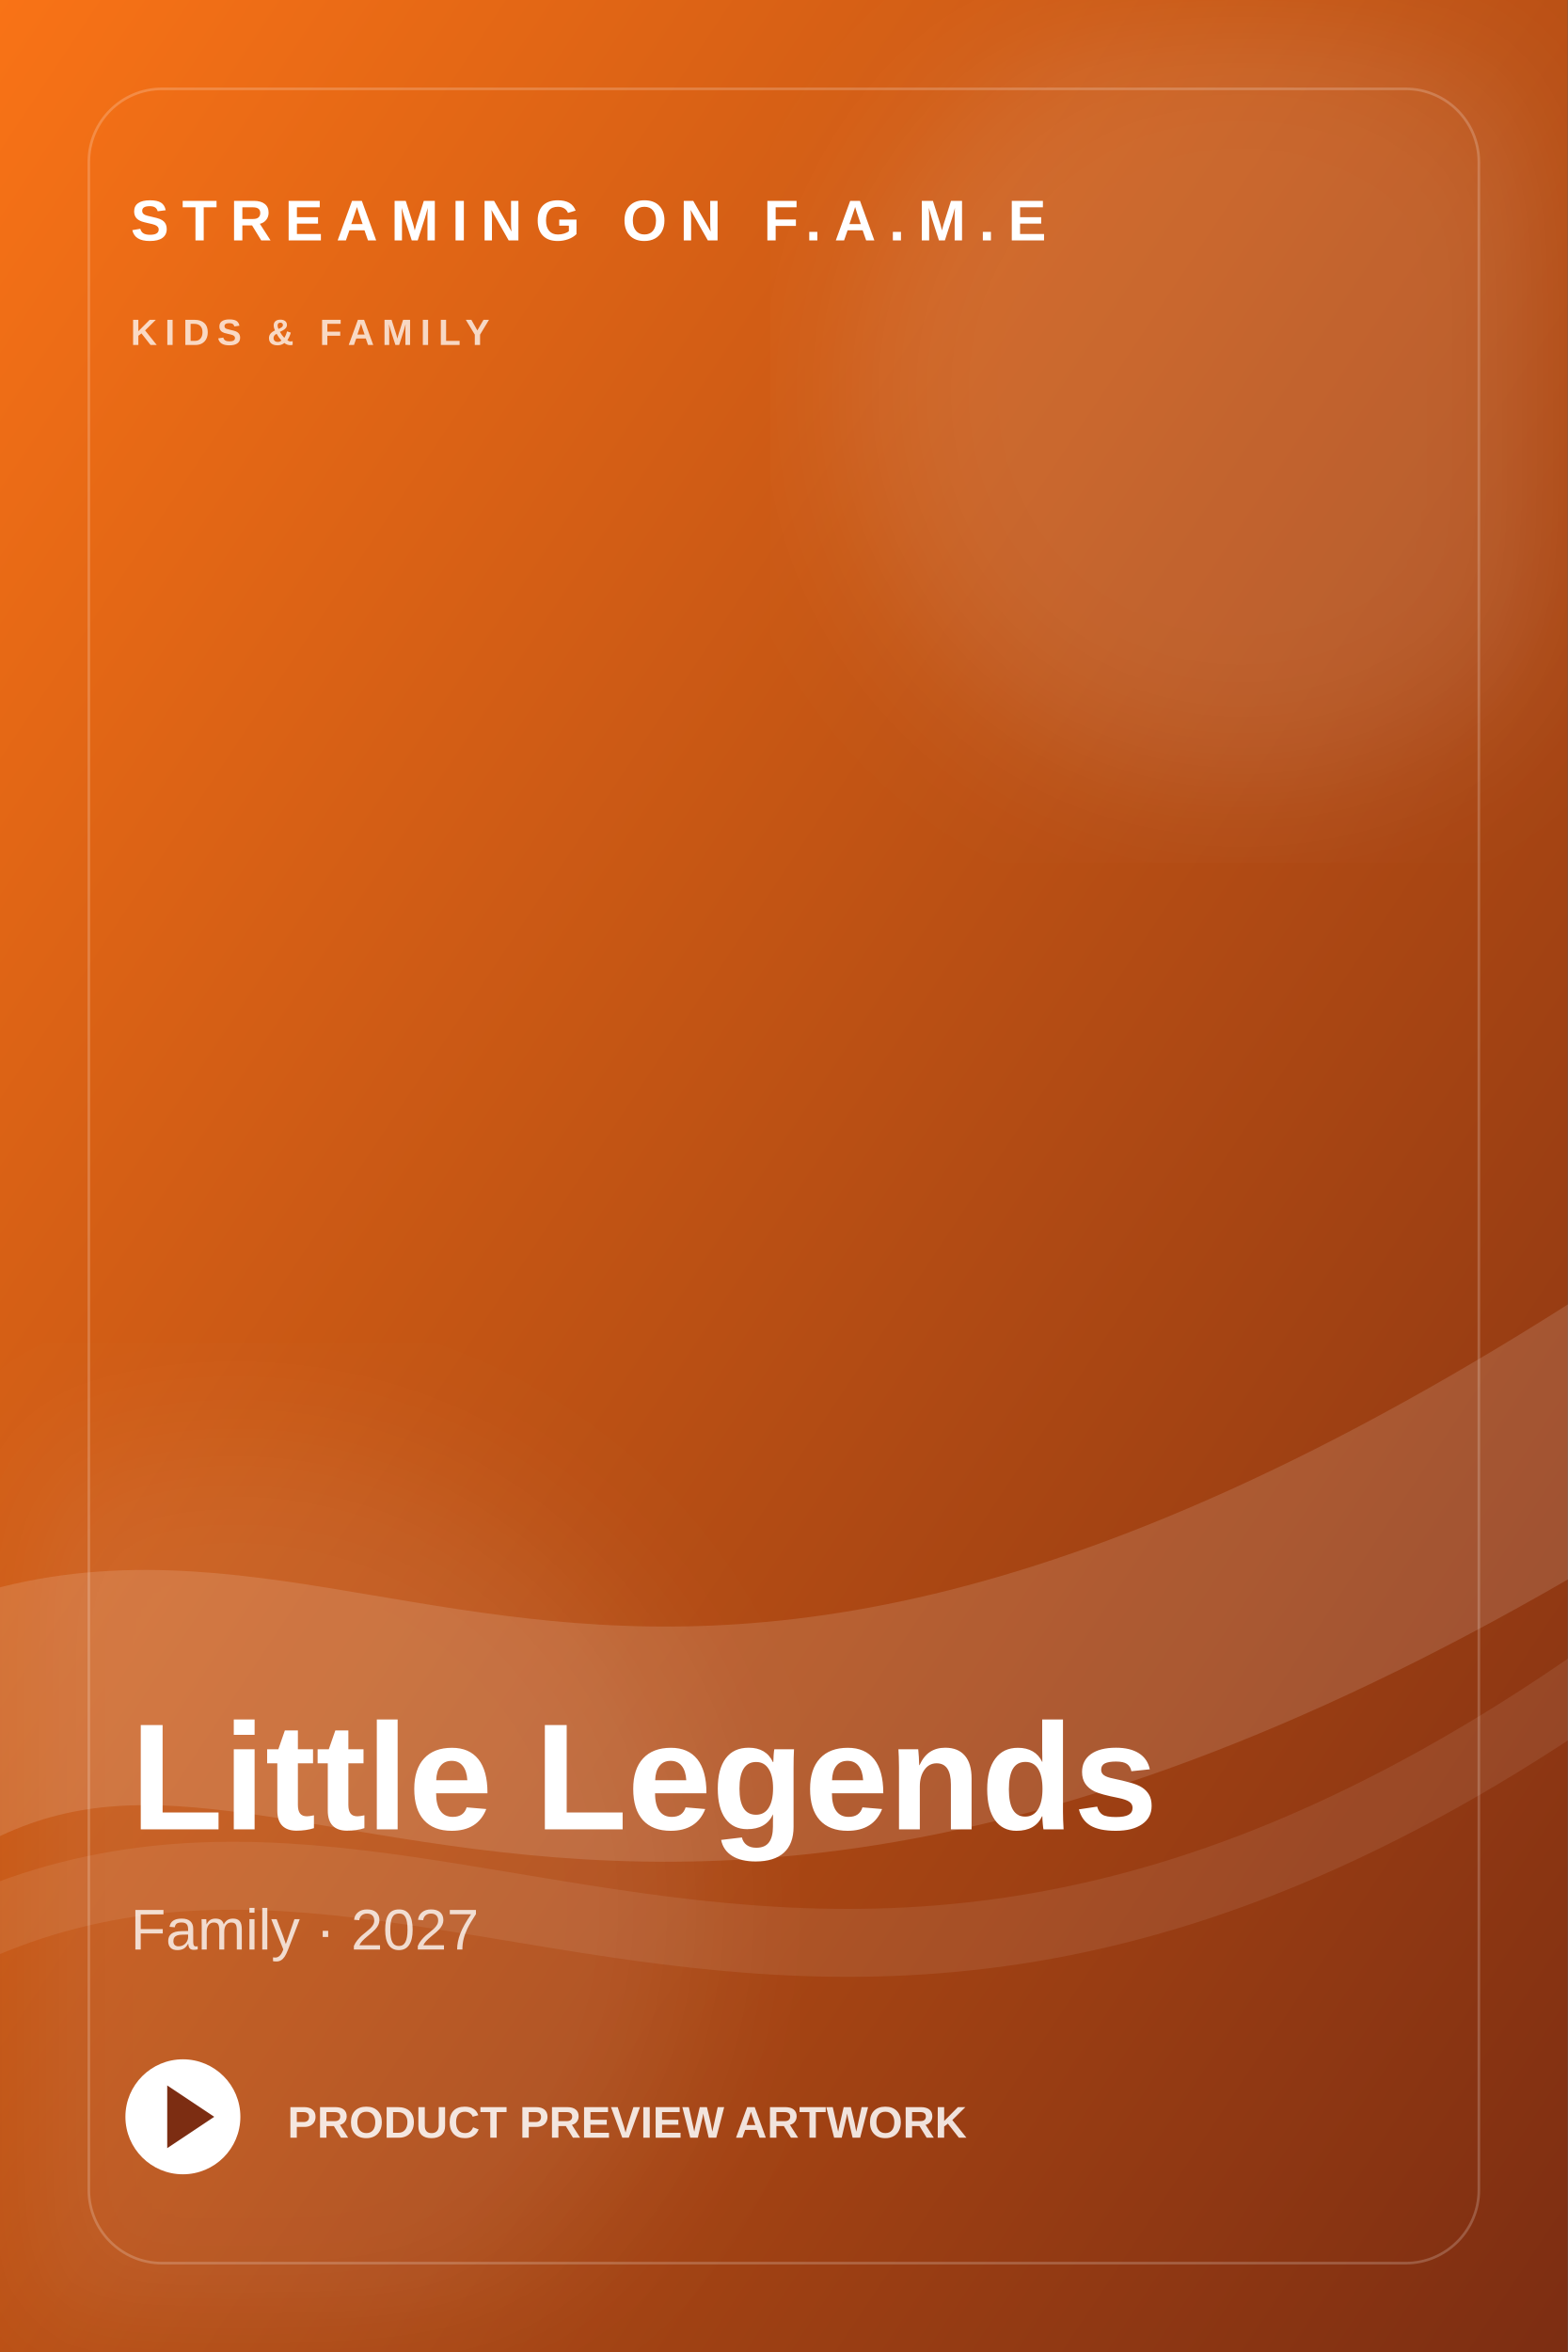
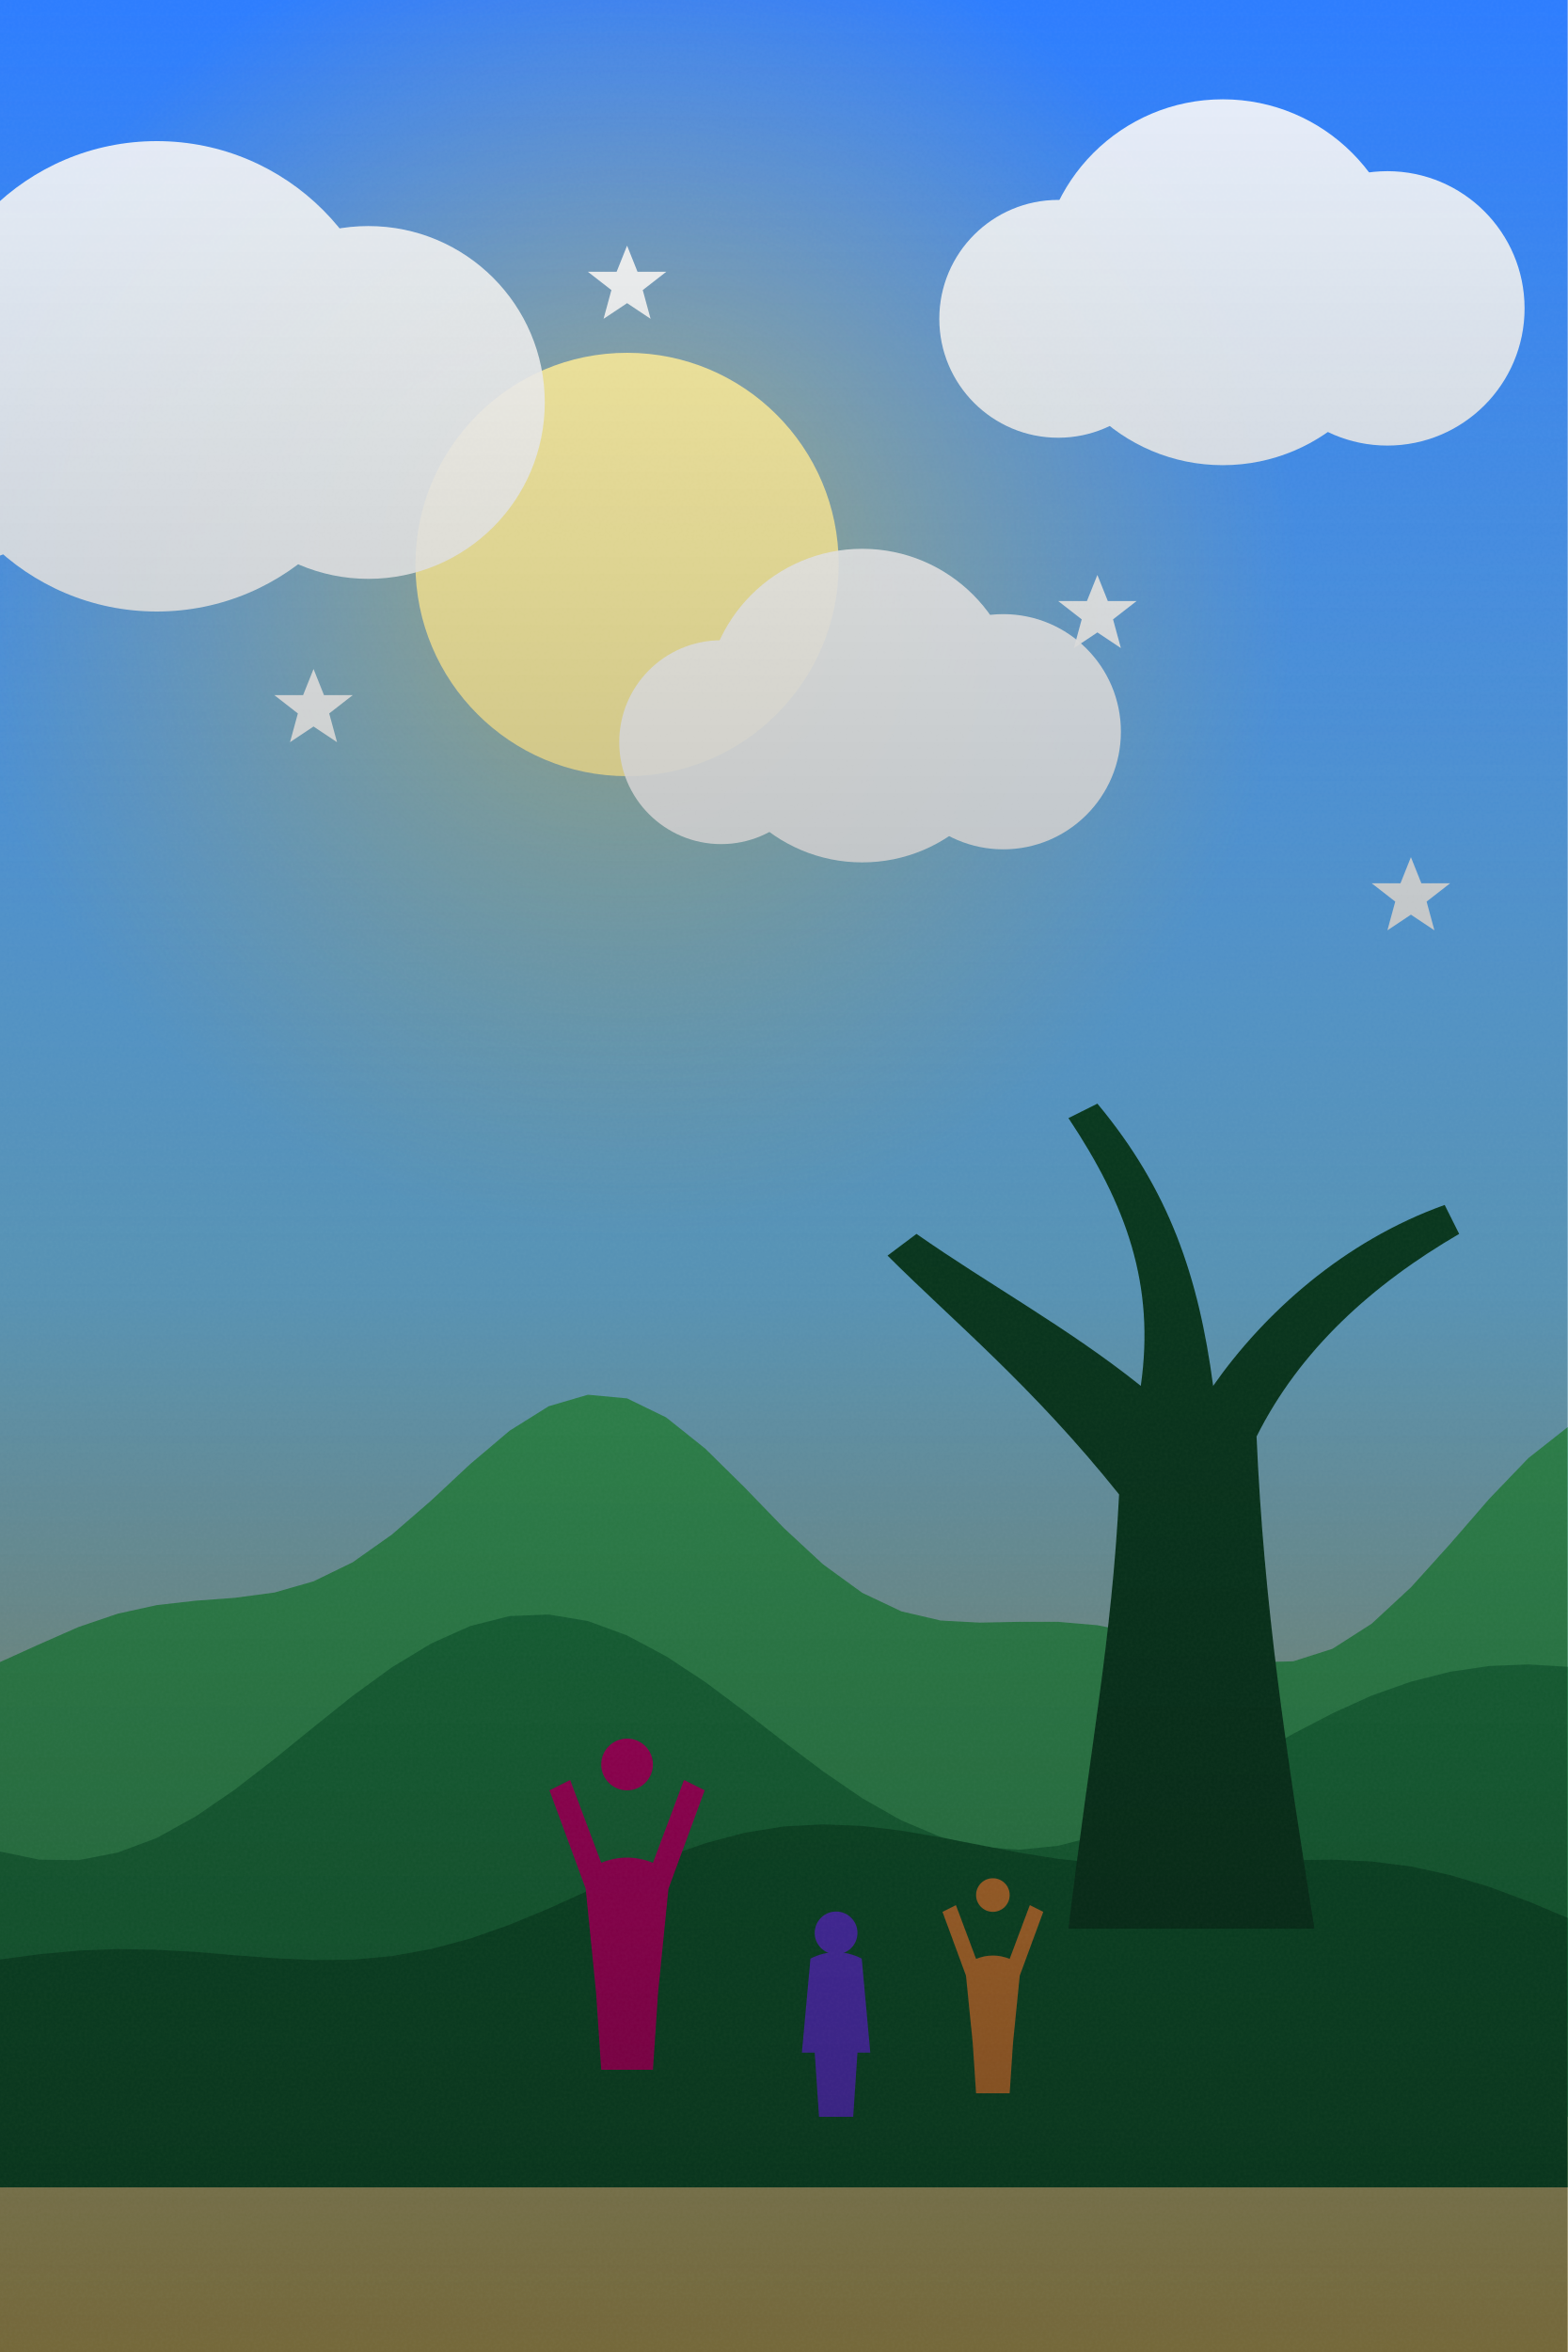
- <svg xmlns="http://www.w3.org/2000/svg" viewBox="0 0 600 900">
+ <svg xmlns="http://www.w3.org/2000/svg" viewBox="0 0 600 900" preserveAspectRatio="xMidYMid slice">
  <defs>
-     <linearGradient id="g" x1="0" y1="0" x2="1" y2="1">
-       <stop stop-color="#F97316" />
-       <stop offset="1" stop-color="#7C2D12" />
+     <linearGradient id="sky" x1="0" y1="0" x2="0" y2="1">
+       <stop offset="0" stop-color="#2b7bff" stop-opacity="1" />
+       <stop offset="0.55" stop-color="#7bd0ff" stop-opacity="1" />
+       <stop offset="1" stop-color="#ffe27a" stop-opacity="1" />
    </linearGradient>
-     <filter id="glow">
-       <feGaussianBlur stdDeviation="28" />
+   </defs>
+   <rect width="600" height="900" fill="url(#sky)" />
+   <defs>
+     <radialGradient id="s">
+       <stop offset="0" stop-color="#ffd23f" stop-opacity="0.55" />
+       <stop offset="1" stop-color="#ffd23f" stop-opacity="0" />
+     </radialGradient>
+   </defs>
+   <circle cx="240" cy="216" r="259.2" fill="url(#s)" />
+   <circle cx="240" cy="216" r="81" fill="#fff3a6" />
+   <g fill="#fff" opacity=".9">
+     <circle cx="60" cy="144" r="90" />
+     <circle cx="141" cy="154" r="67.5" />
+     <circle cx="-21" cy="158" r="58.5" />
+   </g>
+   <g fill="#fff" opacity=".9">
+     <circle cx="468" cy="108" r="70" />
+     <circle cx="531" cy="118" r="52.5" />
+     <circle cx="405" cy="122" r="45.5" />
+   </g>
+   <g fill="#fff" opacity=".9">
+     <circle cx="330" cy="270" r="60" />
+     <circle cx="384" cy="280" r="45" />
+     <circle cx="276" cy="284" r="39" />
+   </g>
+   <path d="M0 774L0 594L0 636L15 629.2L30 622.6L45 617.5L60 614.2L75 612.5L90 611.4L105 609.4L120 605.1L135 597.8L150 587.2L165 574.2L180 560.2L195 547.5L210 538.1L225 533.7L240 535.1L255 542.4L270 554.4L285 569.2L300 584.7L315 598.6L330 609.5L345 616.6L360 620.1L375 620.9L390 620.6L405 620.6L420 621.9L435 624.9L450 629.1L465 633.4L480 636.1L495 635.7L510 630.9L525 621.3L540 607.4L555 590.8L570 573.5L585 557.9L600 546.1L600 774Z" fill="#40b86a" opacity="1" />
+   <path d="M0 810L0 666L0 708.5L15 711.6L30 711.8L45 708.9L60 703.3L75 695L90 684.7L105 673.1L120 660.9L135 648.9L150 638L165 628.9L180 622.2L195 618.4L210 617.8L225 620.3L240 625.8L255 633.8L270 643.7L285 654.9L300 666.5L315 677.8L330 688.1L345 696.6L360 702.9L375 706.7L390 707.8L405 706.3L420 702.4L435 696.5L450 689.1L465 680.7L480 672L495 663.4L510 655.6L525 648.8L540 643.5L555 639.7L570 637.5L585 636.9L600 637.8L600 810Z" fill="#1f8f4e" opacity="1" />
+   <path d="M0 837L0 729L0 749.8L15 747.8L30 746.4L45 745.8L60 746.1L75 746.9L90 748.2L105 749.3L120 750L135 749.9L150 748.5L165 745.8L180 741.8L195 736.5L210 730.3L225 723.5L240 716.8L255 710.5L270 705.3L285 701.3L300 698.9L315 698.1L330 698.7L345 700.5L360 703.1L375 706L390 708.9L405 711.3L420 712.9L435 713.8L450 713.8L465 713.3L480 712.5L495 711.8L510 711.6L525 712.3L540 714.2L555 717.5L570 722L585 727.6L600 733.9L600 837Z" fill="#0f6a37" opacity="1" />
+   <g fill="#0a4a27" transform="translate(456 738) scale(1.384615)">
+     <path d="M-34 0C-28 -50 -22 -80 -20 -120C-44 -150 -66 -168 -84 -186L-76 -192C-56 -178 -34 -166 -14 -150C-10 -178 -18 -200 -34 -224L-26 -228C-6 -204 2 -180 6 -150C20 -170 42 -190 70 -200L74 -192C50 -178 30 -160 18 -136C20 -90 26 -50 34 0Z" />
+   </g>
+   <g fill="#e5007e" transform="translate(240 792) scale(0.99)">
+     <circle cx="0" cy="-118" r="10" />
+     <path d="M-30 -108L-22 -112L-10 -80Q0 -84 10 -80L22 -112L30 -108L16 -70L12 -30L10 0L-10 0L-12 -30L-16 -70Z" />
+   </g>
+   <g fill="#6e42ff" transform="translate(320 810) scale(0.8181818)">
+     <circle cx="0" cy="-86" r="10" />
+     <path d="M-12 -74Q0 -80 12 -74L16 -30L10 -30L8 0L-8 0L-10 -30L-16 -30Z" />
+   </g>
+   <g fill="#ff9a3f" transform="translate(380 801) scale(0.6428571)">
+     <circle cx="0" cy="-118" r="10" />
+     <path d="M-30 -108L-22 -112L-10 -80Q0 -84 10 -80L22 -112L30 -108L16 -70L12 -30L10 0L-10 0L-12 -30L-16 -70Z" />
+   </g>
+   <g fill="#fff" opacity=".95">
+     <path transform="translate(120 270)" d="M0-14L4-4L15-4L6 3L9 14L0 8L-9 14L-6 3L-15-4L-4-4Z" />
+     <path transform="translate(240 108)" d="M0-14L4-4L15-4L6 3L9 14L0 8L-9 14L-6 3L-15-4L-4-4Z" />
+     <path transform="translate(420 234)" d="M0-14L4-4L15-4L6 3L9 14L0 8L-9 14L-6 3L-15-4L-4-4Z" />
+     <path transform="translate(540 342)" d="M0-14L4-4L15-4L6 3L9 14L0 8L-9 14L-6 3L-15-4L-4-4Z" />
+   </g>
+   <defs>
+     <linearGradient id="fade" x1="0" y1="0" x2="0" y2="1">
+       <stop offset="0" stop-color="#000" stop-opacity="0" />
+       <stop offset="1" stop-color="#000" stop-opacity="0.55" />
+     </linearGradient>
+     <radialGradient id="vig">
+       <stop offset="0" stop-color="#000" stop-opacity="0" />
+       <stop offset="1" stop-color="#000" stop-opacity="0.55" />
+     </radialGradient>
+     <filter id="grain">
+       <feTurbulence type="fractalNoise" baseFrequency=".9" numOctaves="2" stitchTiles="stitch" />
+       <feColorMatrix values="0 0 0 0 1  0 0 0 0 1  0 0 0 0 1  0 0 0 .5 0" />
    </filter>
  </defs>
-   <rect width="600" height="900" fill="#0d0d0d" />
-   <rect width="600" height="900" fill="url(#g)" />
-   <circle cx="475" cy="150" r="150" fill="#fff" opacity=".11" filter="url(#glow)" />
-   <circle cx="90" cy="730" r="180" fill="#fff" opacity=".08" filter="url(#glow)" />
-   <path d="M-50 680 C 120 560, 220 820, 680 500" fill="none" stroke="#fff" stroke-opacity=".13" stroke-width="90" />
-   <path d="M-50 760 C 160 620, 310 900, 680 590" fill="none" stroke="#fff" stroke-opacity=".08" stroke-width="26" />
-   <rect x="34" y="34" width="532" height="832" rx="28" fill="none" stroke="#fff" stroke-opacity=".2" />
-   <text x="50" y="92" fill="#fff" font-family="Arial,sans-serif" font-size="22" font-weight="800" letter-spacing="5">STREAMING ON F.A.M.E</text>
-   <text x="50" y="132" fill="#fff" opacity=".75" font-family="Arial,sans-serif" font-size="14" font-weight="700" letter-spacing="3">KIDS &amp; FAMILY</text>
-   <text x="50" y="700" fill="#fff" font-family="Arial,sans-serif" font-size="58" font-weight="900">Little Legends</text>
-   <text x="50" y="746" fill="#fff" opacity=".78" font-family="Arial,sans-serif" font-size="22">Family · 2027</text>
-   <circle cx="70" cy="810" r="22" fill="#fff" />
-   <path d="M64 798l18 12-18 12z" fill="#7C2D12" />
-   <text x="110" y="818" fill="#fff" opacity=".85" font-family="Arial,sans-serif" font-size="17" font-weight="700">PRODUCT PREVIEW ARTWORK</text>
+   <rect width="600" height="900" fill="url(#fade)" />
+   <rect width="600" height="900" filter="url(#grain)" opacity=".07" />
</svg>
